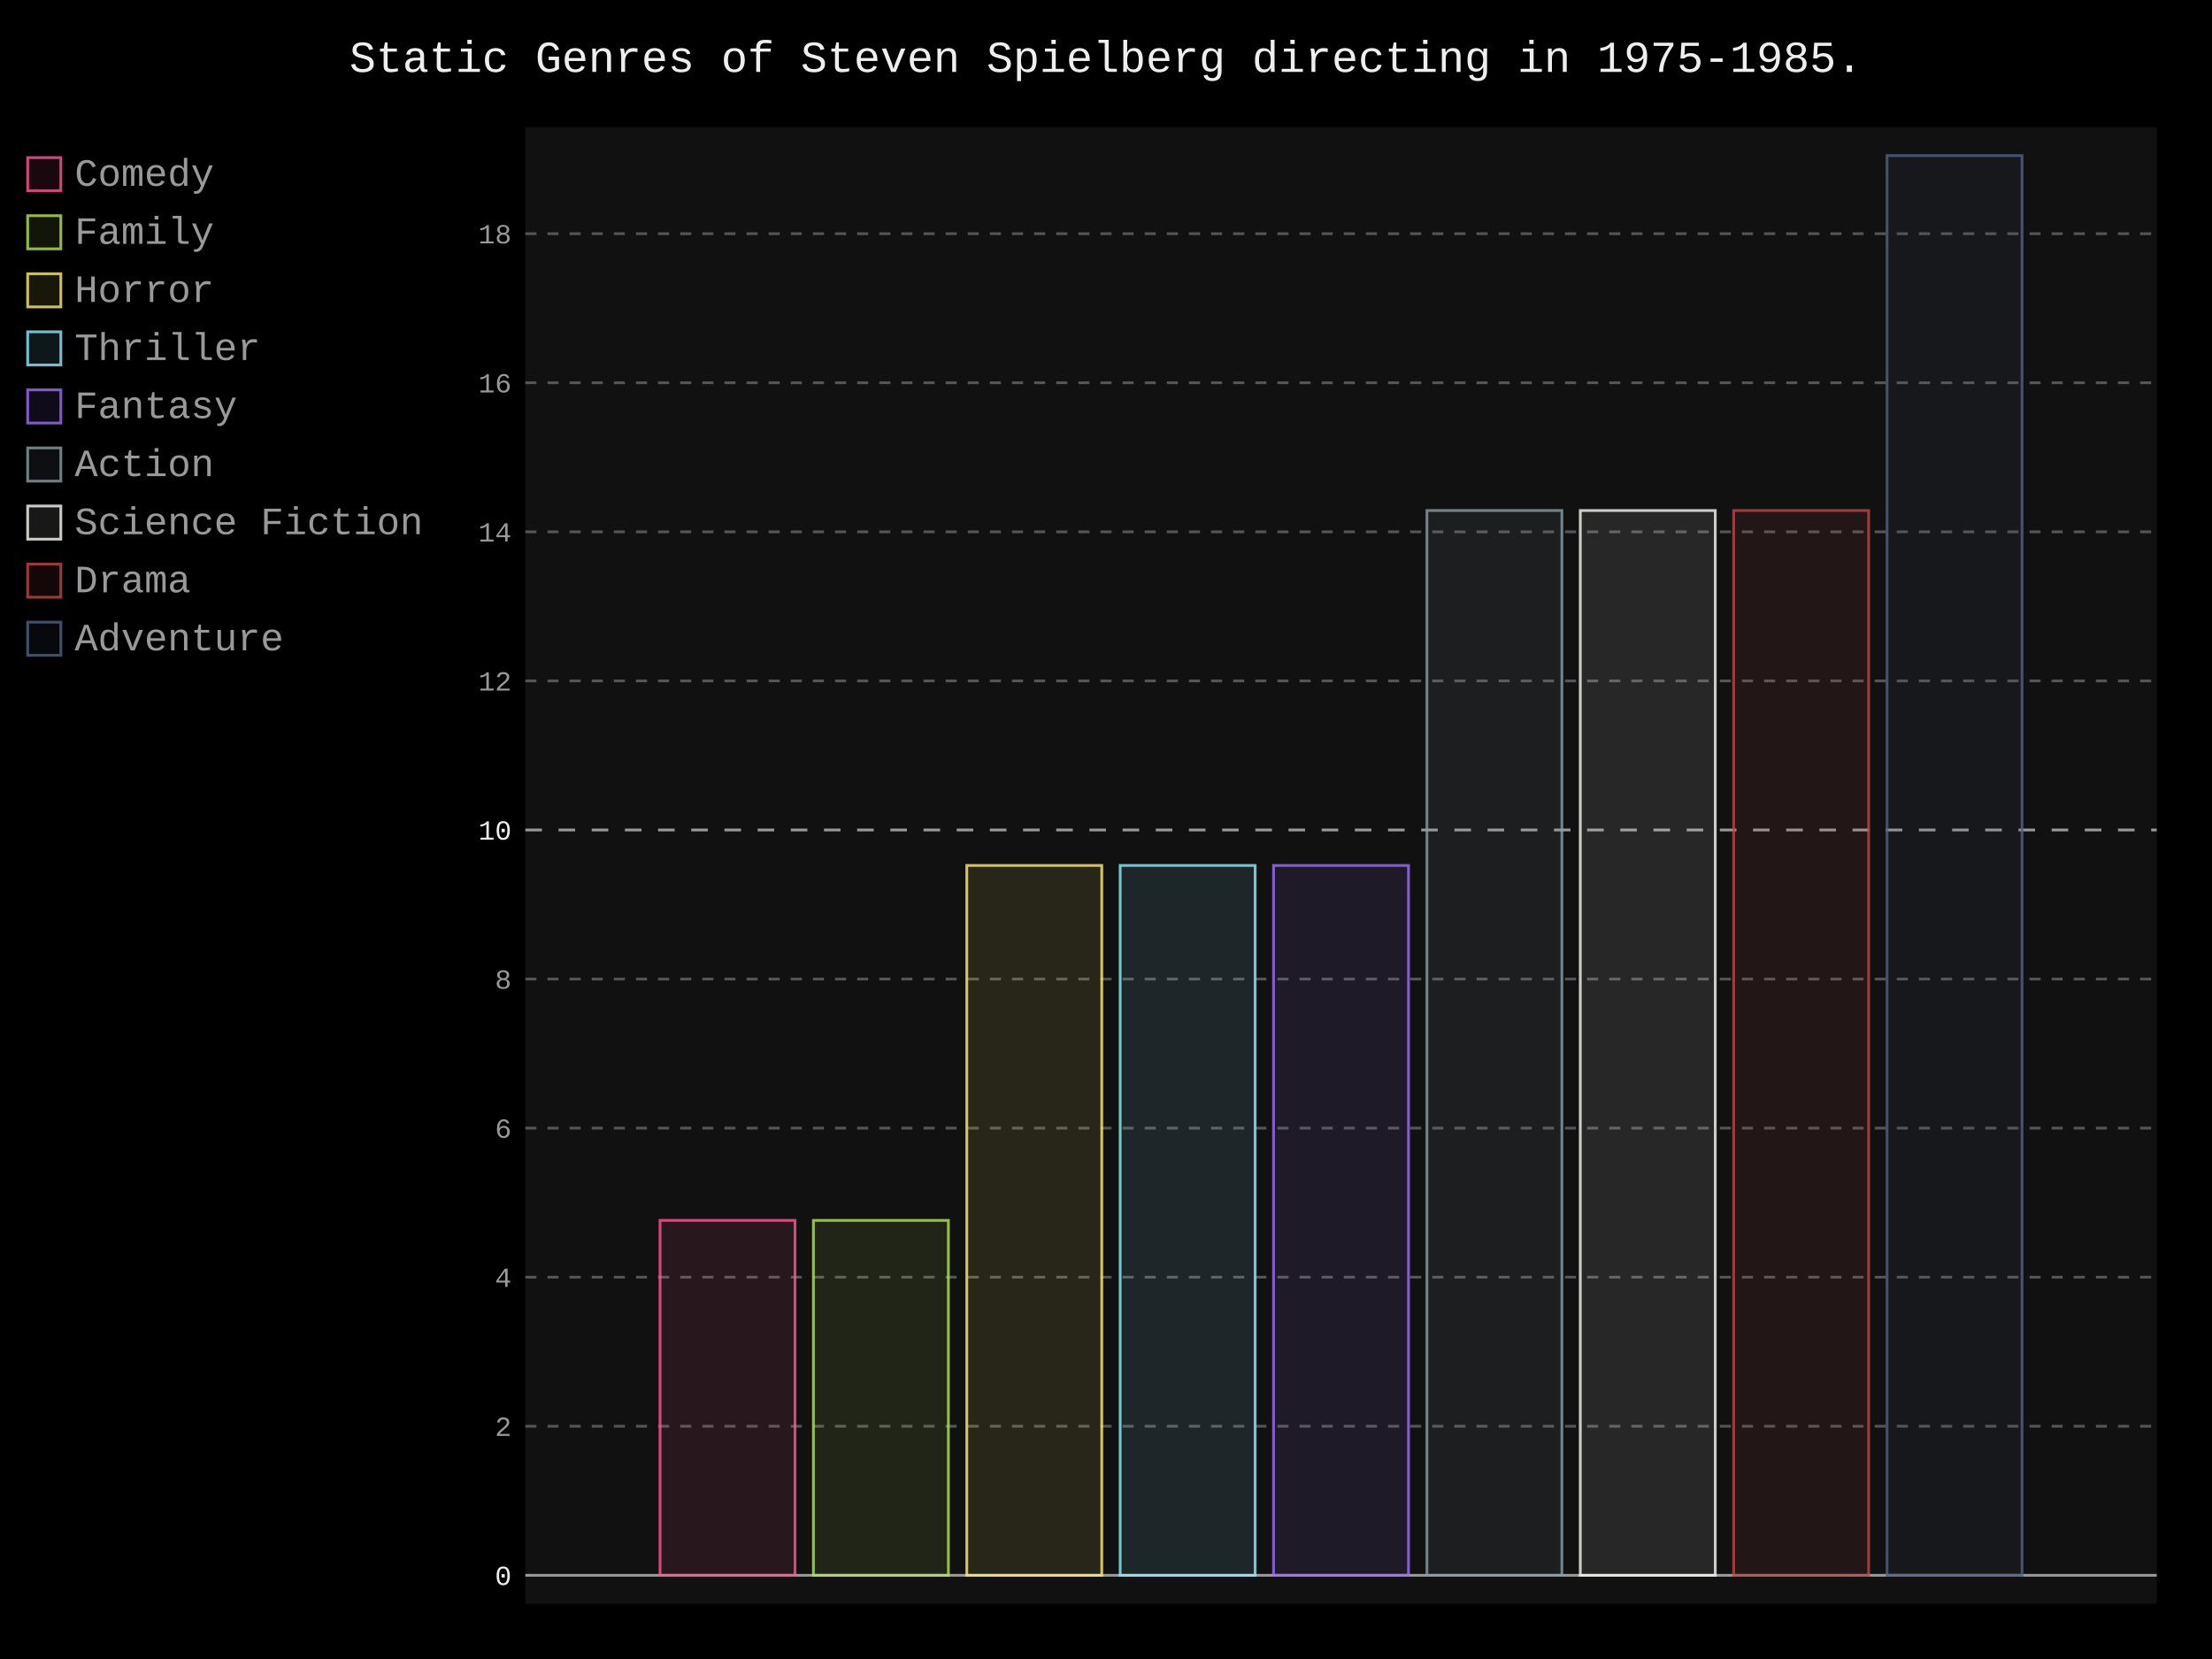
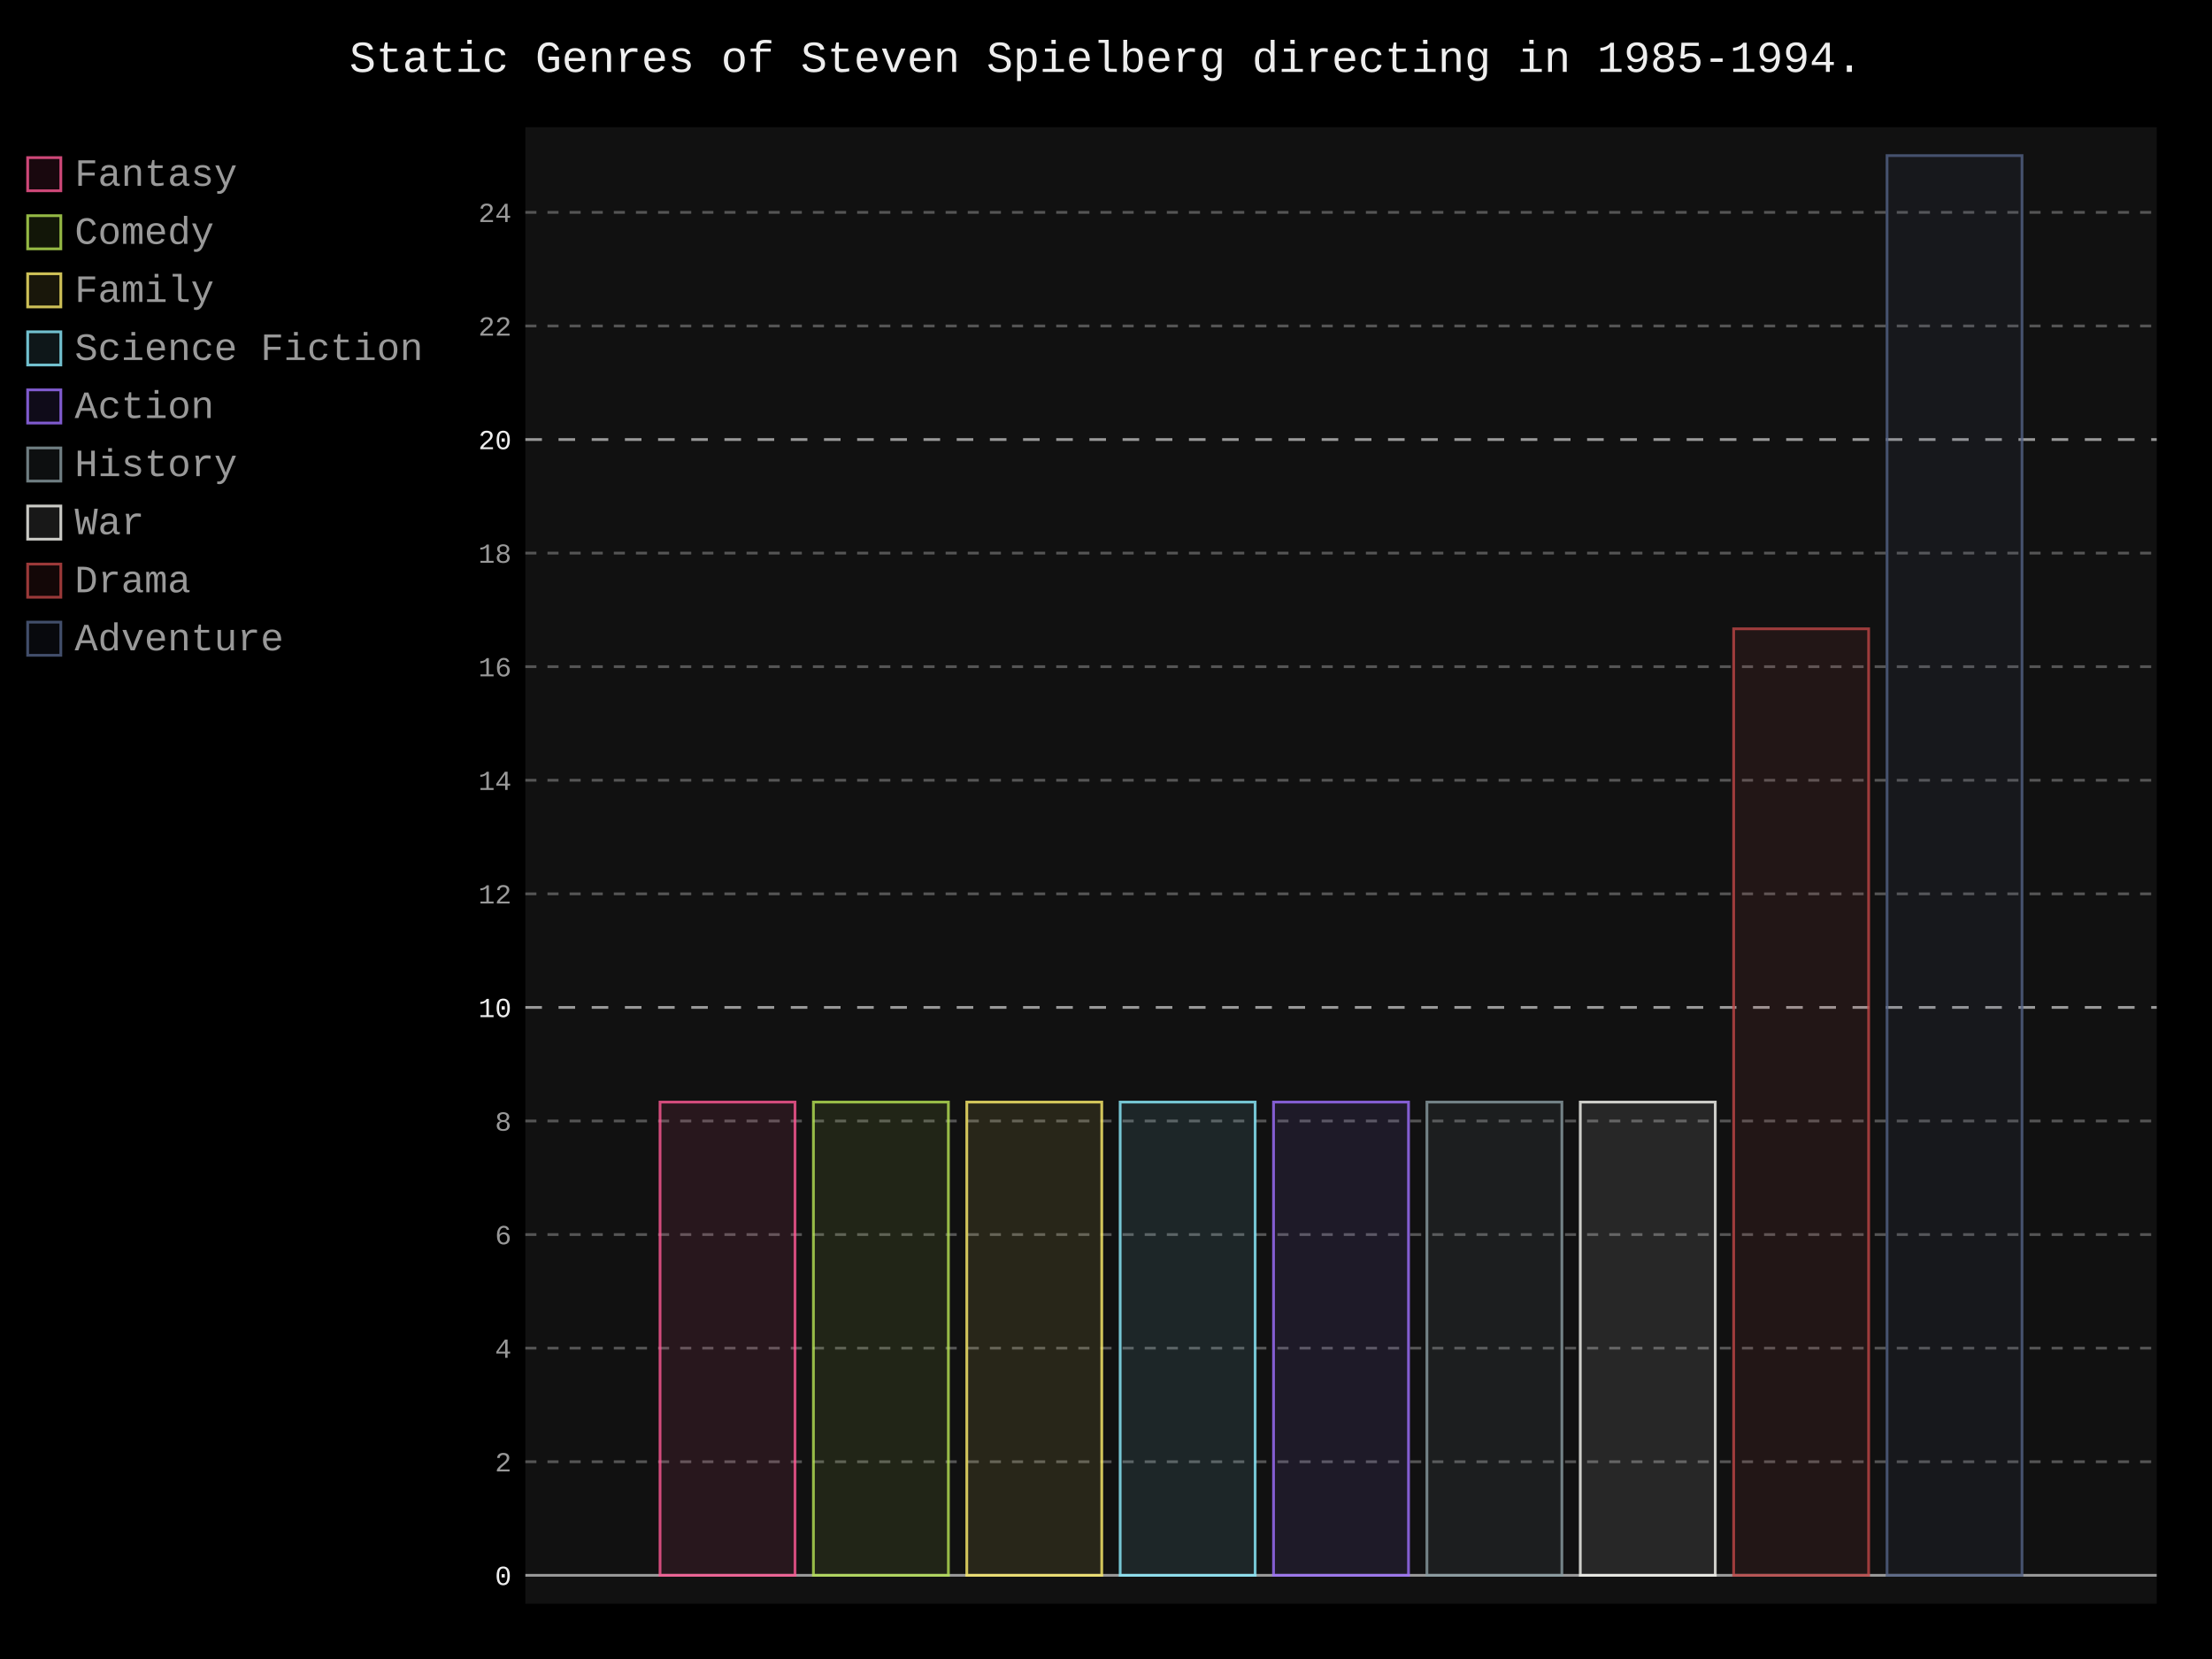
- <svg xmlns="http://www.w3.org/2000/svg" class="pygal-chart" id="chart-109ea18e-35d5-4ab7-a38f-045f095ea42f" viewBox="0 0 800 600">
+ <svg xmlns="http://www.w3.org/2000/svg" class="pygal-chart" id="chart-f84c7b26-dffb-496f-bc49-fd91cb6aee86" viewBox="0 0 800 600">
  <defs>
-     <style type="text/css">#chart-109ea18e-35d5-4ab7-a38f-045f095ea42f{-webkit-user-select:none;-webkit-font-smoothing:antialiased;font-family:Consolas,"Liberation Mono",Menlo,Courier,monospace}#chart-109ea18e-35d5-4ab7-a38f-045f095ea42f .title{font-family:Consolas,"Liberation Mono",Menlo,Courier,monospace;font-size:16px}#chart-109ea18e-35d5-4ab7-a38f-045f095ea42f .legends .legend text{font-family:Consolas,"Liberation Mono",Menlo,Courier,monospace;font-size:14px}#chart-109ea18e-35d5-4ab7-a38f-045f095ea42f .axis text{font-family:Consolas,"Liberation Mono",Menlo,Courier,monospace;font-size:10px}#chart-109ea18e-35d5-4ab7-a38f-045f095ea42f .axis text.major{font-family:Consolas,"Liberation Mono",Menlo,Courier,monospace;font-size:10px}#chart-109ea18e-35d5-4ab7-a38f-045f095ea42f .text-overlay text.value{font-family:Consolas,"Liberation Mono",Menlo,Courier,monospace;font-size:16px}#chart-109ea18e-35d5-4ab7-a38f-045f095ea42f .text-overlay text.label{font-family:Consolas,"Liberation Mono",Menlo,Courier,monospace;font-size:10px}#chart-109ea18e-35d5-4ab7-a38f-045f095ea42f .tooltip{font-family:Consolas,"Liberation Mono",Menlo,Courier,monospace;font-size:14px}#chart-109ea18e-35d5-4ab7-a38f-045f095ea42f text.no_data{font-family:Consolas,"Liberation Mono",Menlo,Courier,monospace;font-size:64px}
- #chart-109ea18e-35d5-4ab7-a38f-045f095ea42f{background-color:black}#chart-109ea18e-35d5-4ab7-a38f-045f095ea42f path,#chart-109ea18e-35d5-4ab7-a38f-045f095ea42f line,#chart-109ea18e-35d5-4ab7-a38f-045f095ea42f rect,#chart-109ea18e-35d5-4ab7-a38f-045f095ea42f circle{-webkit-transition:1s ease-out;-moz-transition:1s ease-out;transition:1s ease-out}#chart-109ea18e-35d5-4ab7-a38f-045f095ea42f .graph &gt; .background{fill:black}#chart-109ea18e-35d5-4ab7-a38f-045f095ea42f .plot &gt; .background{fill:#111}#chart-109ea18e-35d5-4ab7-a38f-045f095ea42f .graph{fill:#999}#chart-109ea18e-35d5-4ab7-a38f-045f095ea42f text.no_data{fill:#eee}#chart-109ea18e-35d5-4ab7-a38f-045f095ea42f .title{fill:#eee}#chart-109ea18e-35d5-4ab7-a38f-045f095ea42f .legends .legend text{fill:#999}#chart-109ea18e-35d5-4ab7-a38f-045f095ea42f .legends .legend:hover text{fill:#eee}#chart-109ea18e-35d5-4ab7-a38f-045f095ea42f .axis .line{stroke:#eee}#chart-109ea18e-35d5-4ab7-a38f-045f095ea42f .axis .guide.line{stroke:#555}#chart-109ea18e-35d5-4ab7-a38f-045f095ea42f .axis .major.line{stroke:#999}#chart-109ea18e-35d5-4ab7-a38f-045f095ea42f .axis text.major{fill:#eee}#chart-109ea18e-35d5-4ab7-a38f-045f095ea42f .axis.y .guides:hover .guide.line,#chart-109ea18e-35d5-4ab7-a38f-045f095ea42f .line-graph .axis.x .guides:hover .guide.line,#chart-109ea18e-35d5-4ab7-a38f-045f095ea42f .stackedline-graph .axis.x .guides:hover .guide.line,#chart-109ea18e-35d5-4ab7-a38f-045f095ea42f .xy-graph .axis.x .guides:hover .guide.line{stroke:#eee}#chart-109ea18e-35d5-4ab7-a38f-045f095ea42f .axis .guides:hover text{fill:#eee}#chart-109ea18e-35d5-4ab7-a38f-045f095ea42f .reactive{fill-opacity:.1;stroke-opacity:.8}#chart-109ea18e-35d5-4ab7-a38f-045f095ea42f .ci{stroke:#999}#chart-109ea18e-35d5-4ab7-a38f-045f095ea42f .reactive.active,#chart-109ea18e-35d5-4ab7-a38f-045f095ea42f .active .reactive{fill-opacity:.75;stroke-opacity:.9;stroke-width:4}#chart-109ea18e-35d5-4ab7-a38f-045f095ea42f .ci .reactive.active{stroke-width:1.5}#chart-109ea18e-35d5-4ab7-a38f-045f095ea42f .series text{fill:#eee}#chart-109ea18e-35d5-4ab7-a38f-045f095ea42f .tooltip rect{fill:#111;stroke:#eee;-webkit-transition:opacity 1s ease-out;-moz-transition:opacity 1s ease-out;transition:opacity 1s ease-out}#chart-109ea18e-35d5-4ab7-a38f-045f095ea42f .tooltip .label{fill:#999}#chart-109ea18e-35d5-4ab7-a38f-045f095ea42f .tooltip .label{fill:#999}#chart-109ea18e-35d5-4ab7-a38f-045f095ea42f .tooltip .legend{font-size:.8em;fill:#555}#chart-109ea18e-35d5-4ab7-a38f-045f095ea42f .tooltip .x_label{font-size:.6em;fill:#eee}#chart-109ea18e-35d5-4ab7-a38f-045f095ea42f .tooltip .xlink{font-size:.5em;text-decoration:underline}#chart-109ea18e-35d5-4ab7-a38f-045f095ea42f .tooltip .value{font-size:1.5em}#chart-109ea18e-35d5-4ab7-a38f-045f095ea42f .bound{font-size:.5em}#chart-109ea18e-35d5-4ab7-a38f-045f095ea42f .max-value{font-size:.75em;fill:#555}#chart-109ea18e-35d5-4ab7-a38f-045f095ea42f .map-element{fill:#111;stroke:#555 !important}#chart-109ea18e-35d5-4ab7-a38f-045f095ea42f .map-element .reactive{fill-opacity:inherit;stroke-opacity:inherit}#chart-109ea18e-35d5-4ab7-a38f-045f095ea42f .color-0,#chart-109ea18e-35d5-4ab7-a38f-045f095ea42f .color-0 a:visited{stroke:#ff5995;fill:#ff5995}#chart-109ea18e-35d5-4ab7-a38f-045f095ea42f .color-1,#chart-109ea18e-35d5-4ab7-a38f-045f095ea42f .color-1 a:visited{stroke:#b6e354;fill:#b6e354}#chart-109ea18e-35d5-4ab7-a38f-045f095ea42f .color-2,#chart-109ea18e-35d5-4ab7-a38f-045f095ea42f .color-2 a:visited{stroke:#feed6c;fill:#feed6c}#chart-109ea18e-35d5-4ab7-a38f-045f095ea42f .color-3,#chart-109ea18e-35d5-4ab7-a38f-045f095ea42f .color-3 a:visited{stroke:#8cedff;fill:#8cedff}#chart-109ea18e-35d5-4ab7-a38f-045f095ea42f .color-4,#chart-109ea18e-35d5-4ab7-a38f-045f095ea42f .color-4 a:visited{stroke:#9e6ffe;fill:#9e6ffe}#chart-109ea18e-35d5-4ab7-a38f-045f095ea42f .color-5,#chart-109ea18e-35d5-4ab7-a38f-045f095ea42f .color-5 a:visited{stroke:#899ca1;fill:#899ca1}#chart-109ea18e-35d5-4ab7-a38f-045f095ea42f .color-6,#chart-109ea18e-35d5-4ab7-a38f-045f095ea42f .color-6 a:visited{stroke:#f8f8f2;fill:#f8f8f2}#chart-109ea18e-35d5-4ab7-a38f-045f095ea42f .color-7,#chart-109ea18e-35d5-4ab7-a38f-045f095ea42f .color-7 a:visited{stroke:#bf4646;fill:#bf4646}#chart-109ea18e-35d5-4ab7-a38f-045f095ea42f .color-8,#chart-109ea18e-35d5-4ab7-a38f-045f095ea42f .color-8 a:visited{stroke:#516083;fill:#516083}#chart-109ea18e-35d5-4ab7-a38f-045f095ea42f .text-overlay .color-0 text{fill:black}#chart-109ea18e-35d5-4ab7-a38f-045f095ea42f .text-overlay .color-1 text{fill:black}#chart-109ea18e-35d5-4ab7-a38f-045f095ea42f .text-overlay .color-2 text{fill:black}#chart-109ea18e-35d5-4ab7-a38f-045f095ea42f .text-overlay .color-3 text{fill:black}#chart-109ea18e-35d5-4ab7-a38f-045f095ea42f .text-overlay .color-4 text{fill:black}#chart-109ea18e-35d5-4ab7-a38f-045f095ea42f .text-overlay .color-5 text{fill:black}#chart-109ea18e-35d5-4ab7-a38f-045f095ea42f .text-overlay .color-6 text{fill:black}#chart-109ea18e-35d5-4ab7-a38f-045f095ea42f .text-overlay .color-7 text{fill:black}#chart-109ea18e-35d5-4ab7-a38f-045f095ea42f .text-overlay .color-8 text{fill:black}
- #chart-109ea18e-35d5-4ab7-a38f-045f095ea42f text.no_data{text-anchor:middle}#chart-109ea18e-35d5-4ab7-a38f-045f095ea42f .guide.line{fill:none}#chart-109ea18e-35d5-4ab7-a38f-045f095ea42f .centered{text-anchor:middle}#chart-109ea18e-35d5-4ab7-a38f-045f095ea42f .title{text-anchor:middle}#chart-109ea18e-35d5-4ab7-a38f-045f095ea42f .legends .legend text{fill-opacity:1}#chart-109ea18e-35d5-4ab7-a38f-045f095ea42f .axis.x text{text-anchor:middle}#chart-109ea18e-35d5-4ab7-a38f-045f095ea42f .axis.x:not(.web) text[transform]{text-anchor:start}#chart-109ea18e-35d5-4ab7-a38f-045f095ea42f .axis.x:not(.web) text[transform].backwards{text-anchor:end}#chart-109ea18e-35d5-4ab7-a38f-045f095ea42f .axis.y text{text-anchor:end}#chart-109ea18e-35d5-4ab7-a38f-045f095ea42f .axis.y text[transform].backwards{text-anchor:start}#chart-109ea18e-35d5-4ab7-a38f-045f095ea42f .axis.y2 text{text-anchor:start}#chart-109ea18e-35d5-4ab7-a38f-045f095ea42f .axis.y2 text[transform].backwards{text-anchor:end}#chart-109ea18e-35d5-4ab7-a38f-045f095ea42f .axis .guide.line{stroke-dasharray:4,4}#chart-109ea18e-35d5-4ab7-a38f-045f095ea42f .axis .major.guide.line{stroke-dasharray:6,6}#chart-109ea18e-35d5-4ab7-a38f-045f095ea42f .horizontal .axis.y .guide.line,#chart-109ea18e-35d5-4ab7-a38f-045f095ea42f .horizontal .axis.y2 .guide.line,#chart-109ea18e-35d5-4ab7-a38f-045f095ea42f .vertical .axis.x .guide.line{opacity:0}#chart-109ea18e-35d5-4ab7-a38f-045f095ea42f .horizontal .axis.always_show .guide.line,#chart-109ea18e-35d5-4ab7-a38f-045f095ea42f .vertical .axis.always_show .guide.line{opacity:1 !important}#chart-109ea18e-35d5-4ab7-a38f-045f095ea42f .axis.y .guides:hover .guide.line,#chart-109ea18e-35d5-4ab7-a38f-045f095ea42f .axis.y2 .guides:hover .guide.line,#chart-109ea18e-35d5-4ab7-a38f-045f095ea42f .axis.x .guides:hover .guide.line{opacity:1}#chart-109ea18e-35d5-4ab7-a38f-045f095ea42f .axis .guides:hover text{opacity:1}#chart-109ea18e-35d5-4ab7-a38f-045f095ea42f .nofill{fill:none}#chart-109ea18e-35d5-4ab7-a38f-045f095ea42f .subtle-fill{fill-opacity:.2}#chart-109ea18e-35d5-4ab7-a38f-045f095ea42f .dot{stroke-width:1px;fill-opacity:1}#chart-109ea18e-35d5-4ab7-a38f-045f095ea42f .dot.active{stroke-width:5px}#chart-109ea18e-35d5-4ab7-a38f-045f095ea42f .dot.negative{fill:transparent}#chart-109ea18e-35d5-4ab7-a38f-045f095ea42f text,#chart-109ea18e-35d5-4ab7-a38f-045f095ea42f tspan{stroke:none !important}#chart-109ea18e-35d5-4ab7-a38f-045f095ea42f .series text.active{opacity:1}#chart-109ea18e-35d5-4ab7-a38f-045f095ea42f .tooltip rect{fill-opacity:.95;stroke-width:.5}#chart-109ea18e-35d5-4ab7-a38f-045f095ea42f .tooltip text{fill-opacity:1}#chart-109ea18e-35d5-4ab7-a38f-045f095ea42f .showable{visibility:hidden}#chart-109ea18e-35d5-4ab7-a38f-045f095ea42f .showable.shown{visibility:visible}#chart-109ea18e-35d5-4ab7-a38f-045f095ea42f .gauge-background{fill:rgba(229,229,229,1);stroke:none}#chart-109ea18e-35d5-4ab7-a38f-045f095ea42f .bg-lines{stroke:black;stroke-width:2px}</style>
+     <style type="text/css">#chart-f84c7b26-dffb-496f-bc49-fd91cb6aee86{-webkit-user-select:none;-webkit-font-smoothing:antialiased;font-family:Consolas,"Liberation Mono",Menlo,Courier,monospace}#chart-f84c7b26-dffb-496f-bc49-fd91cb6aee86 .title{font-family:Consolas,"Liberation Mono",Menlo,Courier,monospace;font-size:16px}#chart-f84c7b26-dffb-496f-bc49-fd91cb6aee86 .legends .legend text{font-family:Consolas,"Liberation Mono",Menlo,Courier,monospace;font-size:14px}#chart-f84c7b26-dffb-496f-bc49-fd91cb6aee86 .axis text{font-family:Consolas,"Liberation Mono",Menlo,Courier,monospace;font-size:10px}#chart-f84c7b26-dffb-496f-bc49-fd91cb6aee86 .axis text.major{font-family:Consolas,"Liberation Mono",Menlo,Courier,monospace;font-size:10px}#chart-f84c7b26-dffb-496f-bc49-fd91cb6aee86 .text-overlay text.value{font-family:Consolas,"Liberation Mono",Menlo,Courier,monospace;font-size:16px}#chart-f84c7b26-dffb-496f-bc49-fd91cb6aee86 .text-overlay text.label{font-family:Consolas,"Liberation Mono",Menlo,Courier,monospace;font-size:10px}#chart-f84c7b26-dffb-496f-bc49-fd91cb6aee86 .tooltip{font-family:Consolas,"Liberation Mono",Menlo,Courier,monospace;font-size:14px}#chart-f84c7b26-dffb-496f-bc49-fd91cb6aee86 text.no_data{font-family:Consolas,"Liberation Mono",Menlo,Courier,monospace;font-size:64px}
+ #chart-f84c7b26-dffb-496f-bc49-fd91cb6aee86{background-color:black}#chart-f84c7b26-dffb-496f-bc49-fd91cb6aee86 path,#chart-f84c7b26-dffb-496f-bc49-fd91cb6aee86 line,#chart-f84c7b26-dffb-496f-bc49-fd91cb6aee86 rect,#chart-f84c7b26-dffb-496f-bc49-fd91cb6aee86 circle{-webkit-transition:1s ease-out;-moz-transition:1s ease-out;transition:1s ease-out}#chart-f84c7b26-dffb-496f-bc49-fd91cb6aee86 .graph &gt; .background{fill:black}#chart-f84c7b26-dffb-496f-bc49-fd91cb6aee86 .plot &gt; .background{fill:#111}#chart-f84c7b26-dffb-496f-bc49-fd91cb6aee86 .graph{fill:#999}#chart-f84c7b26-dffb-496f-bc49-fd91cb6aee86 text.no_data{fill:#eee}#chart-f84c7b26-dffb-496f-bc49-fd91cb6aee86 .title{fill:#eee}#chart-f84c7b26-dffb-496f-bc49-fd91cb6aee86 .legends .legend text{fill:#999}#chart-f84c7b26-dffb-496f-bc49-fd91cb6aee86 .legends .legend:hover text{fill:#eee}#chart-f84c7b26-dffb-496f-bc49-fd91cb6aee86 .axis .line{stroke:#eee}#chart-f84c7b26-dffb-496f-bc49-fd91cb6aee86 .axis .guide.line{stroke:#555}#chart-f84c7b26-dffb-496f-bc49-fd91cb6aee86 .axis .major.line{stroke:#999}#chart-f84c7b26-dffb-496f-bc49-fd91cb6aee86 .axis text.major{fill:#eee}#chart-f84c7b26-dffb-496f-bc49-fd91cb6aee86 .axis.y .guides:hover .guide.line,#chart-f84c7b26-dffb-496f-bc49-fd91cb6aee86 .line-graph .axis.x .guides:hover .guide.line,#chart-f84c7b26-dffb-496f-bc49-fd91cb6aee86 .stackedline-graph .axis.x .guides:hover .guide.line,#chart-f84c7b26-dffb-496f-bc49-fd91cb6aee86 .xy-graph .axis.x .guides:hover .guide.line{stroke:#eee}#chart-f84c7b26-dffb-496f-bc49-fd91cb6aee86 .axis .guides:hover text{fill:#eee}#chart-f84c7b26-dffb-496f-bc49-fd91cb6aee86 .reactive{fill-opacity:.1;stroke-opacity:.8}#chart-f84c7b26-dffb-496f-bc49-fd91cb6aee86 .ci{stroke:#999}#chart-f84c7b26-dffb-496f-bc49-fd91cb6aee86 .reactive.active,#chart-f84c7b26-dffb-496f-bc49-fd91cb6aee86 .active .reactive{fill-opacity:.75;stroke-opacity:.9;stroke-width:4}#chart-f84c7b26-dffb-496f-bc49-fd91cb6aee86 .ci .reactive.active{stroke-width:1.5}#chart-f84c7b26-dffb-496f-bc49-fd91cb6aee86 .series text{fill:#eee}#chart-f84c7b26-dffb-496f-bc49-fd91cb6aee86 .tooltip rect{fill:#111;stroke:#eee;-webkit-transition:opacity 1s ease-out;-moz-transition:opacity 1s ease-out;transition:opacity 1s ease-out}#chart-f84c7b26-dffb-496f-bc49-fd91cb6aee86 .tooltip .label{fill:#999}#chart-f84c7b26-dffb-496f-bc49-fd91cb6aee86 .tooltip .label{fill:#999}#chart-f84c7b26-dffb-496f-bc49-fd91cb6aee86 .tooltip .legend{font-size:.8em;fill:#555}#chart-f84c7b26-dffb-496f-bc49-fd91cb6aee86 .tooltip .x_label{font-size:.6em;fill:#eee}#chart-f84c7b26-dffb-496f-bc49-fd91cb6aee86 .tooltip .xlink{font-size:.5em;text-decoration:underline}#chart-f84c7b26-dffb-496f-bc49-fd91cb6aee86 .tooltip .value{font-size:1.5em}#chart-f84c7b26-dffb-496f-bc49-fd91cb6aee86 .bound{font-size:.5em}#chart-f84c7b26-dffb-496f-bc49-fd91cb6aee86 .max-value{font-size:.75em;fill:#555}#chart-f84c7b26-dffb-496f-bc49-fd91cb6aee86 .map-element{fill:#111;stroke:#555 !important}#chart-f84c7b26-dffb-496f-bc49-fd91cb6aee86 .map-element .reactive{fill-opacity:inherit;stroke-opacity:inherit}#chart-f84c7b26-dffb-496f-bc49-fd91cb6aee86 .color-0,#chart-f84c7b26-dffb-496f-bc49-fd91cb6aee86 .color-0 a:visited{stroke:#ff5995;fill:#ff5995}#chart-f84c7b26-dffb-496f-bc49-fd91cb6aee86 .color-1,#chart-f84c7b26-dffb-496f-bc49-fd91cb6aee86 .color-1 a:visited{stroke:#b6e354;fill:#b6e354}#chart-f84c7b26-dffb-496f-bc49-fd91cb6aee86 .color-2,#chart-f84c7b26-dffb-496f-bc49-fd91cb6aee86 .color-2 a:visited{stroke:#feed6c;fill:#feed6c}#chart-f84c7b26-dffb-496f-bc49-fd91cb6aee86 .color-3,#chart-f84c7b26-dffb-496f-bc49-fd91cb6aee86 .color-3 a:visited{stroke:#8cedff;fill:#8cedff}#chart-f84c7b26-dffb-496f-bc49-fd91cb6aee86 .color-4,#chart-f84c7b26-dffb-496f-bc49-fd91cb6aee86 .color-4 a:visited{stroke:#9e6ffe;fill:#9e6ffe}#chart-f84c7b26-dffb-496f-bc49-fd91cb6aee86 .color-5,#chart-f84c7b26-dffb-496f-bc49-fd91cb6aee86 .color-5 a:visited{stroke:#899ca1;fill:#899ca1}#chart-f84c7b26-dffb-496f-bc49-fd91cb6aee86 .color-6,#chart-f84c7b26-dffb-496f-bc49-fd91cb6aee86 .color-6 a:visited{stroke:#f8f8f2;fill:#f8f8f2}#chart-f84c7b26-dffb-496f-bc49-fd91cb6aee86 .color-7,#chart-f84c7b26-dffb-496f-bc49-fd91cb6aee86 .color-7 a:visited{stroke:#bf4646;fill:#bf4646}#chart-f84c7b26-dffb-496f-bc49-fd91cb6aee86 .color-8,#chart-f84c7b26-dffb-496f-bc49-fd91cb6aee86 .color-8 a:visited{stroke:#516083;fill:#516083}#chart-f84c7b26-dffb-496f-bc49-fd91cb6aee86 .text-overlay .color-0 text{fill:black}#chart-f84c7b26-dffb-496f-bc49-fd91cb6aee86 .text-overlay .color-1 text{fill:black}#chart-f84c7b26-dffb-496f-bc49-fd91cb6aee86 .text-overlay .color-2 text{fill:black}#chart-f84c7b26-dffb-496f-bc49-fd91cb6aee86 .text-overlay .color-3 text{fill:black}#chart-f84c7b26-dffb-496f-bc49-fd91cb6aee86 .text-overlay .color-4 text{fill:black}#chart-f84c7b26-dffb-496f-bc49-fd91cb6aee86 .text-overlay .color-5 text{fill:black}#chart-f84c7b26-dffb-496f-bc49-fd91cb6aee86 .text-overlay .color-6 text{fill:black}#chart-f84c7b26-dffb-496f-bc49-fd91cb6aee86 .text-overlay .color-7 text{fill:black}#chart-f84c7b26-dffb-496f-bc49-fd91cb6aee86 .text-overlay .color-8 text{fill:black}
+ #chart-f84c7b26-dffb-496f-bc49-fd91cb6aee86 text.no_data{text-anchor:middle}#chart-f84c7b26-dffb-496f-bc49-fd91cb6aee86 .guide.line{fill:none}#chart-f84c7b26-dffb-496f-bc49-fd91cb6aee86 .centered{text-anchor:middle}#chart-f84c7b26-dffb-496f-bc49-fd91cb6aee86 .title{text-anchor:middle}#chart-f84c7b26-dffb-496f-bc49-fd91cb6aee86 .legends .legend text{fill-opacity:1}#chart-f84c7b26-dffb-496f-bc49-fd91cb6aee86 .axis.x text{text-anchor:middle}#chart-f84c7b26-dffb-496f-bc49-fd91cb6aee86 .axis.x:not(.web) text[transform]{text-anchor:start}#chart-f84c7b26-dffb-496f-bc49-fd91cb6aee86 .axis.x:not(.web) text[transform].backwards{text-anchor:end}#chart-f84c7b26-dffb-496f-bc49-fd91cb6aee86 .axis.y text{text-anchor:end}#chart-f84c7b26-dffb-496f-bc49-fd91cb6aee86 .axis.y text[transform].backwards{text-anchor:start}#chart-f84c7b26-dffb-496f-bc49-fd91cb6aee86 .axis.y2 text{text-anchor:start}#chart-f84c7b26-dffb-496f-bc49-fd91cb6aee86 .axis.y2 text[transform].backwards{text-anchor:end}#chart-f84c7b26-dffb-496f-bc49-fd91cb6aee86 .axis .guide.line{stroke-dasharray:4,4}#chart-f84c7b26-dffb-496f-bc49-fd91cb6aee86 .axis .major.guide.line{stroke-dasharray:6,6}#chart-f84c7b26-dffb-496f-bc49-fd91cb6aee86 .horizontal .axis.y .guide.line,#chart-f84c7b26-dffb-496f-bc49-fd91cb6aee86 .horizontal .axis.y2 .guide.line,#chart-f84c7b26-dffb-496f-bc49-fd91cb6aee86 .vertical .axis.x .guide.line{opacity:0}#chart-f84c7b26-dffb-496f-bc49-fd91cb6aee86 .horizontal .axis.always_show .guide.line,#chart-f84c7b26-dffb-496f-bc49-fd91cb6aee86 .vertical .axis.always_show .guide.line{opacity:1 !important}#chart-f84c7b26-dffb-496f-bc49-fd91cb6aee86 .axis.y .guides:hover .guide.line,#chart-f84c7b26-dffb-496f-bc49-fd91cb6aee86 .axis.y2 .guides:hover .guide.line,#chart-f84c7b26-dffb-496f-bc49-fd91cb6aee86 .axis.x .guides:hover .guide.line{opacity:1}#chart-f84c7b26-dffb-496f-bc49-fd91cb6aee86 .axis .guides:hover text{opacity:1}#chart-f84c7b26-dffb-496f-bc49-fd91cb6aee86 .nofill{fill:none}#chart-f84c7b26-dffb-496f-bc49-fd91cb6aee86 .subtle-fill{fill-opacity:.2}#chart-f84c7b26-dffb-496f-bc49-fd91cb6aee86 .dot{stroke-width:1px;fill-opacity:1}#chart-f84c7b26-dffb-496f-bc49-fd91cb6aee86 .dot.active{stroke-width:5px}#chart-f84c7b26-dffb-496f-bc49-fd91cb6aee86 .dot.negative{fill:transparent}#chart-f84c7b26-dffb-496f-bc49-fd91cb6aee86 text,#chart-f84c7b26-dffb-496f-bc49-fd91cb6aee86 tspan{stroke:none !important}#chart-f84c7b26-dffb-496f-bc49-fd91cb6aee86 .series text.active{opacity:1}#chart-f84c7b26-dffb-496f-bc49-fd91cb6aee86 .tooltip rect{fill-opacity:.95;stroke-width:.5}#chart-f84c7b26-dffb-496f-bc49-fd91cb6aee86 .tooltip text{fill-opacity:1}#chart-f84c7b26-dffb-496f-bc49-fd91cb6aee86 .showable{visibility:hidden}#chart-f84c7b26-dffb-496f-bc49-fd91cb6aee86 .showable.shown{visibility:visible}#chart-f84c7b26-dffb-496f-bc49-fd91cb6aee86 .gauge-background{fill:rgba(229,229,229,1);stroke:none}#chart-f84c7b26-dffb-496f-bc49-fd91cb6aee86 .bg-lines{stroke:black;stroke-width:2px}</style>
  </defs>
  <g class="graph bar-graph vertical">
    <rect class="background" height="600" width="800" x="0" y="0" />
    <g class="plot" transform="translate(190, 46)">
      <rect class="background" height="534" width="590.0" x="0" y="0" />
      <g class="axis y always_show">
        <g class="guides">
          <path class="axis major line" d="M0 523.731 h590" />
          <text class="major" x="-5" y="527.231">0</text>
        </g>
        <g class="guides">
-           <path class="guide line" d="M0 469.818 h590" />
-           <text class="" x="-5" y="473.318">2</text>
-         </g>
-         <g class="guides">
-           <path class="guide line" d="M0 415.906 h590" />
-           <text class="" x="-5" y="419.406">4</text>
-         </g>
-         <g class="guides">
-           <path class="guide line" d="M0 361.994 h590" />
-           <text class="" x="-5" y="365.494">6</text>
-         </g>
-         <g class="guides">
-           <path class="guide line" d="M0 308.081 h590" />
-           <text class="" x="-5" y="311.581">8</text>
-         </g>
-         <g class="guides">
-           <path class="major guide line" d="M0 254.169 h590" />
-           <text class="major" x="-5" y="257.669">10</text>
-         </g>
-         <g class="guides">
-           <path class="guide line" d="M0 200.256 h590" />
-           <text class="" x="-5" y="203.756">12</text>
-         </g>
-         <g class="guides">
-           <path class="guide line" d="M0 146.344 h590" />
-           <text class="" x="-5" y="149.844">14</text>
-         </g>
-         <g class="guides">
-           <path class="guide line" d="M0 92.432 h590" />
-           <text class="" x="-5" y="95.932">16</text>
-         </g>
-         <g class="guides">
-           <path class="guide line" d="M0 38.519 h590" />
-           <text class="" x="-5" y="42.019">18</text>
+           <path class="guide line" d="M0 482.654 h590" />
+           <text class="" x="-5" y="486.154">2</text>
+         </g>
+         <g class="guides">
+           <path class="guide line" d="M0 441.577 h590" />
+           <text class="" x="-5" y="445.077">4</text>
+         </g>
+         <g class="guides">
+           <path class="guide line" d="M0 400.5 h590" />
+           <text class="" x="-5" y="404.0">6</text>
+         </g>
+         <g class="guides">
+           <path class="guide line" d="M0 359.423 h590" />
+           <text class="" x="-5" y="362.923">8</text>
+         </g>
+         <g class="guides">
+           <path class="major guide line" d="M0 318.346 h590" />
+           <text class="major" x="-5" y="321.846">10</text>
+         </g>
+         <g class="guides">
+           <path class="guide line" d="M0 277.269 h590" />
+           <text class="" x="-5" y="280.769">12</text>
+         </g>
+         <g class="guides">
+           <path class="guide line" d="M0 236.192 h590" />
+           <text class="" x="-5" y="239.692">14</text>
+         </g>
+         <g class="guides">
+           <path class="guide line" d="M0 195.115 h590" />
+           <text class="" x="-5" y="198.615">16</text>
+         </g>
+         <g class="guides">
+           <path class="guide line" d="M0 154.038 h590" />
+           <text class="" x="-5" y="157.538">18</text>
+         </g>
+         <g class="guides">
+           <path class="major guide line" d="M0 112.962 h590" />
+           <text class="major" x="-5" y="116.462">20</text>
+         </g>
+         <g class="guides">
+           <path class="guide line" d="M0 71.885 h590" />
+           <text class="" x="-5" y="75.385">22</text>
+         </g>
+         <g class="guides">
+           <path class="guide line" d="M0 30.808 h590" />
+           <text class="" x="-5" y="34.308">24</text>
        </g>
      </g>
      <g class="series serie-0 color-0">
        <g class="bars">
          <g class="bar">
-             <rect class="rect reactive tooltip-trigger" height="128.365" rx="0" ry="0" width="48.814" x="48.713" y="395.365" />
+             <rect class="rect reactive tooltip-trigger" height="171.147" rx="0" ry="0" width="48.814" x="48.713" y="352.584" />
          </g>
        </g>
      </g>
      <g class="series serie-1 color-1">
        <g class="bars">
          <g class="bar">
-             <rect class="rect reactive tooltip-trigger" height="128.365" rx="0" ry="0" width="48.814" x="104.183" y="395.365" />
+             <rect class="rect reactive tooltip-trigger" height="171.147" rx="0" ry="0" width="48.814" x="104.183" y="352.584" />
          </g>
        </g>
      </g>
      <g class="series serie-2 color-2">
        <g class="bars">
          <g class="bar">
-             <rect class="rect reactive tooltip-trigger" height="256.731" rx="0" ry="0" width="48.814" x="159.653" y="267.0" />
+             <rect class="rect reactive tooltip-trigger" height="171.147" rx="0" ry="0" width="48.814" x="159.653" y="352.584" />
          </g>
        </g>
      </g>
      <g class="series serie-3 color-3">
        <g class="bars">
          <g class="bar">
-             <rect class="rect reactive tooltip-trigger" height="256.731" rx="0" ry="0" width="48.814" x="215.123" y="267.0" />
+             <rect class="rect reactive tooltip-trigger" height="171.147" rx="0" ry="0" width="48.814" x="215.123" y="352.584" />
          </g>
        </g>
      </g>
      <g class="series serie-4 color-4">
        <g class="bars">
          <g class="bar">
-             <rect class="rect reactive tooltip-trigger" height="256.731" rx="0" ry="0" width="48.814" x="270.593" y="267.0" />
+             <rect class="rect reactive tooltip-trigger" height="171.147" rx="0" ry="0" width="48.814" x="270.593" y="352.584" />
          </g>
        </g>
      </g>
      <g class="series serie-5 color-5">
        <g class="bars">
          <g class="bar">
-             <rect class="rect reactive tooltip-trigger" height="385.096" rx="0" ry="0" width="48.814" x="326.063" y="138.635" />
+             <rect class="rect reactive tooltip-trigger" height="171.147" rx="0" ry="0" width="48.814" x="326.063" y="352.584" />
          </g>
        </g>
      </g>
      <g class="series serie-6 color-6">
        <g class="bars">
          <g class="bar">
-             <rect class="rect reactive tooltip-trigger" height="385.096" rx="0" ry="0" width="48.814" x="381.533" y="138.635" />
+             <rect class="rect reactive tooltip-trigger" height="171.147" rx="0" ry="0" width="48.814" x="381.533" y="352.584" />
          </g>
        </g>
      </g>
      <g class="series serie-7 color-7">
        <g class="bars">
          <g class="bar">
-             <rect class="rect reactive tooltip-trigger" height="385.096" rx="0" ry="0" width="48.814" x="437.003" y="138.635" />
+             <rect class="rect reactive tooltip-trigger" height="342.315" rx="0" ry="0" width="48.814" x="437.003" y="181.416" />
          </g>
        </g>
      </g>
      <g class="series serie-8 color-8">
        <g class="bars">
          <g class="bar">
            <rect class="rect reactive tooltip-trigger" height="513.462" rx="0" ry="0" width="48.814" x="492.474" y="10.269" />
          </g>
        </g>
      </g>
    </g>
    <g class="titles">
-       <text class="title plot_title" x="400.0" y="26">Static Genres of Steven Spielberg directing in 1975-1985.</text>
+       <text class="title plot_title" x="400.0" y="26">Static Genres of Steven Spielberg directing in 1985-1994.</text>
    </g>
    <g class="plot overlay" transform="translate(190, 46)">
      <g class="series serie-0 color-0" />
      <g class="series serie-1 color-1" />
      <g class="series serie-2 color-2" />
      <g class="series serie-3 color-3" />
      <g class="series serie-4 color-4" />
      <g class="series serie-5 color-5" />
      <g class="series serie-6 color-6" />
      <g class="series serie-7 color-7" />
      <g class="series serie-8 color-8" />
    </g>
    <g class="plot text-overlay" transform="translate(190, 46)">
      <g class="series serie-0 color-0" />
      <g class="series serie-1 color-1" />
      <g class="series serie-2 color-2" />
      <g class="series serie-3 color-3" />
      <g class="series serie-4 color-4" />
      <g class="series serie-5 color-5" />
      <g class="series serie-6 color-6" />
      <g class="series serie-7 color-7" />
      <g class="series serie-8 color-8" />
    </g>
    <g class="plot tooltip-overlay" transform="translate(190, 46)">
      <g class="tooltip" style="opacity: 0" transform="translate(0 0)">
        <rect class="tooltip-box" height="0" rx="0" ry="0" width="0" />
        <g class="text" />
      </g>
    </g>
    <g class="legends" transform="translate(10, 56)">
      <g class="legend reactive activate-serie" id="activate-serie-0">
        <rect class="color-0 reactive" height="12" width="12" x="0.0" y="1.0" />
-         <text x="17.0" y="11.2">Comedy</text>
+         <text x="17.0" y="11.2">Fantasy</text>
      </g>
      <g class="legend reactive activate-serie" id="activate-serie-1">
        <rect class="color-1 reactive" height="12" width="12" x="0.0" y="22.0" />
-         <text x="17.0" y="32.2">Family</text>
+         <text x="17.0" y="32.2">Comedy</text>
      </g>
      <g class="legend reactive activate-serie" id="activate-serie-2">
        <rect class="color-2 reactive" height="12" width="12" x="0.0" y="43.0" />
-         <text x="17.0" y="53.2">Horror</text>
+         <text x="17.0" y="53.2">Family</text>
      </g>
      <g class="legend reactive activate-serie" id="activate-serie-3">
        <rect class="color-3 reactive" height="12" width="12" x="0.0" y="64.0" />
-         <text x="17.0" y="74.2">Thriller</text>
+         <text x="17.0" y="74.2">Science Fiction</text>
      </g>
      <g class="legend reactive activate-serie" id="activate-serie-4">
        <rect class="color-4 reactive" height="12" width="12" x="0.0" y="85.0" />
-         <text x="17.0" y="95.2">Fantasy</text>
+         <text x="17.0" y="95.2">Action</text>
      </g>
      <g class="legend reactive activate-serie" id="activate-serie-5">
        <rect class="color-5 reactive" height="12" width="12" x="0.0" y="106.0" />
-         <text x="17.0" y="116.2">Action</text>
+         <text x="17.0" y="116.2">History</text>
      </g>
      <g class="legend reactive activate-serie" id="activate-serie-6">
        <rect class="color-6 reactive" height="12" width="12" x="0.0" y="127.0" />
-         <text x="17.0" y="137.2">Science Fiction</text>
+         <text x="17.0" y="137.2">War</text>
      </g>
      <g class="legend reactive activate-serie" id="activate-serie-7">
        <rect class="color-7 reactive" height="12" width="12" x="0.0" y="148.0" />
        <text x="17.0" y="158.2">Drama</text>
      </g>
      <g class="legend reactive activate-serie" id="activate-serie-8">
        <rect class="color-8 reactive" height="12" width="12" x="0.0" y="169.0" />
        <text x="17.0" y="179.2">Adventure</text>
      </g>
    </g>
    <g class="legends" transform="translate(790, 56)" />
  </g>
</svg>
